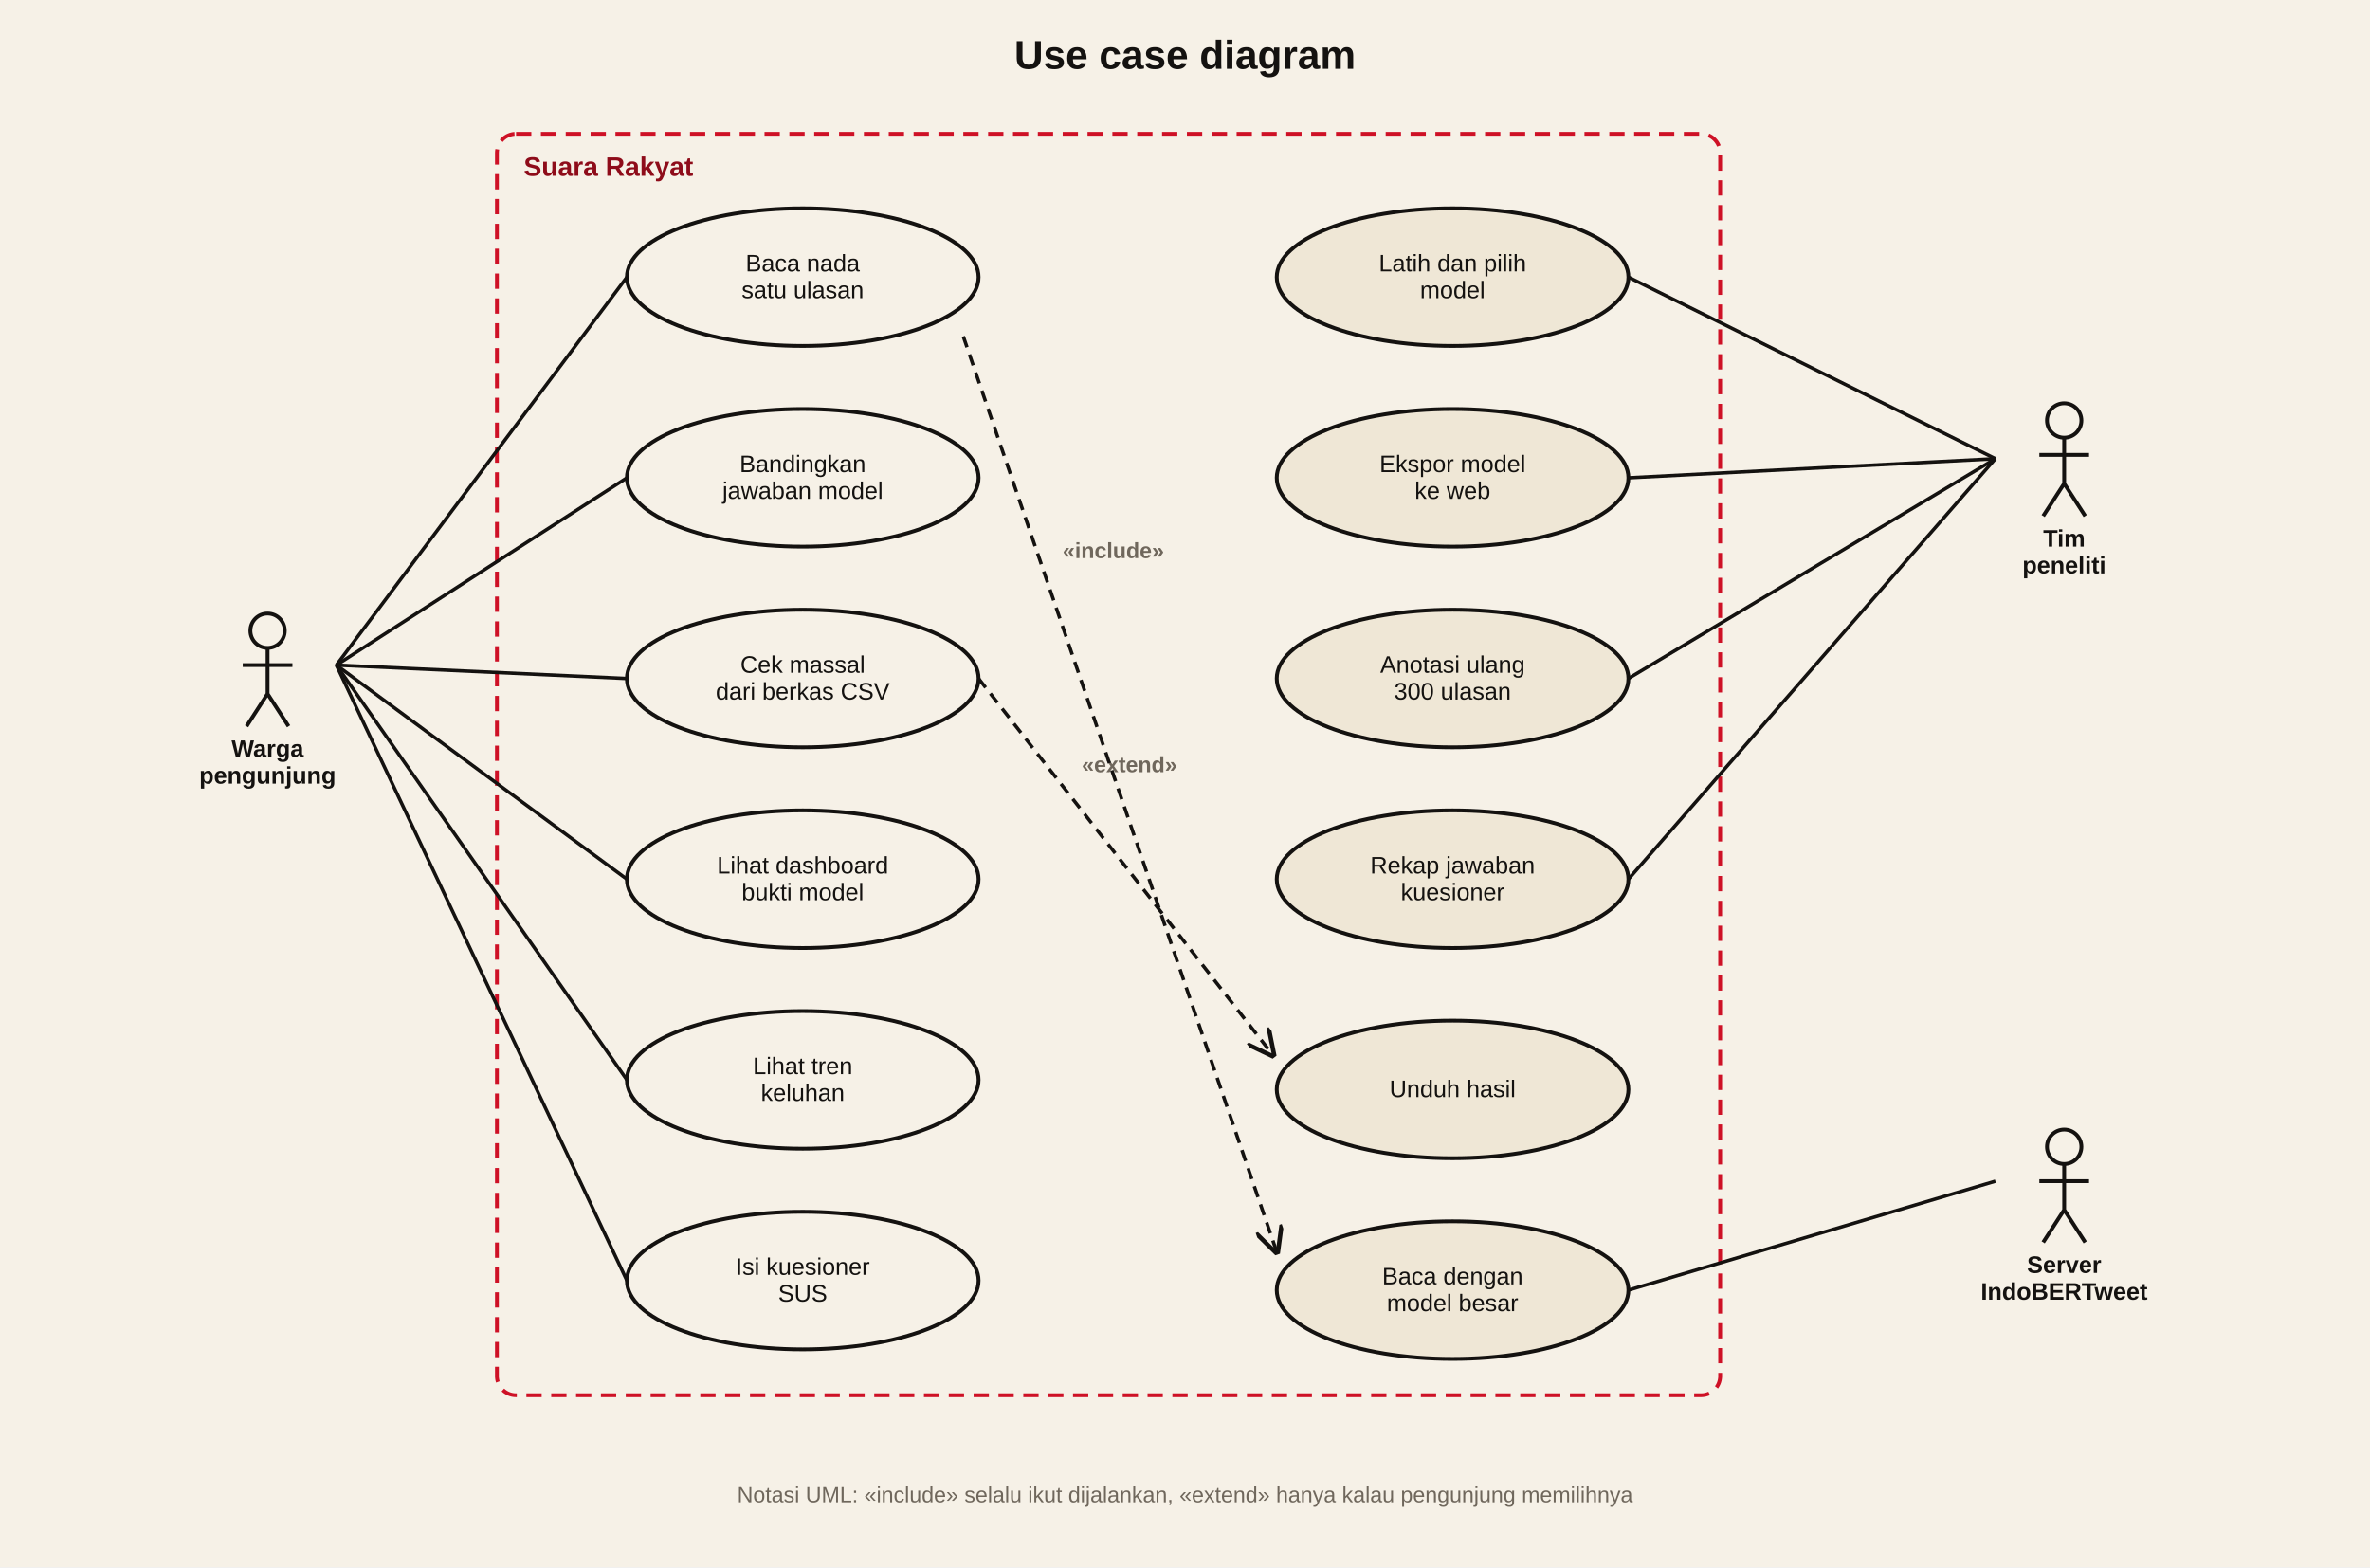
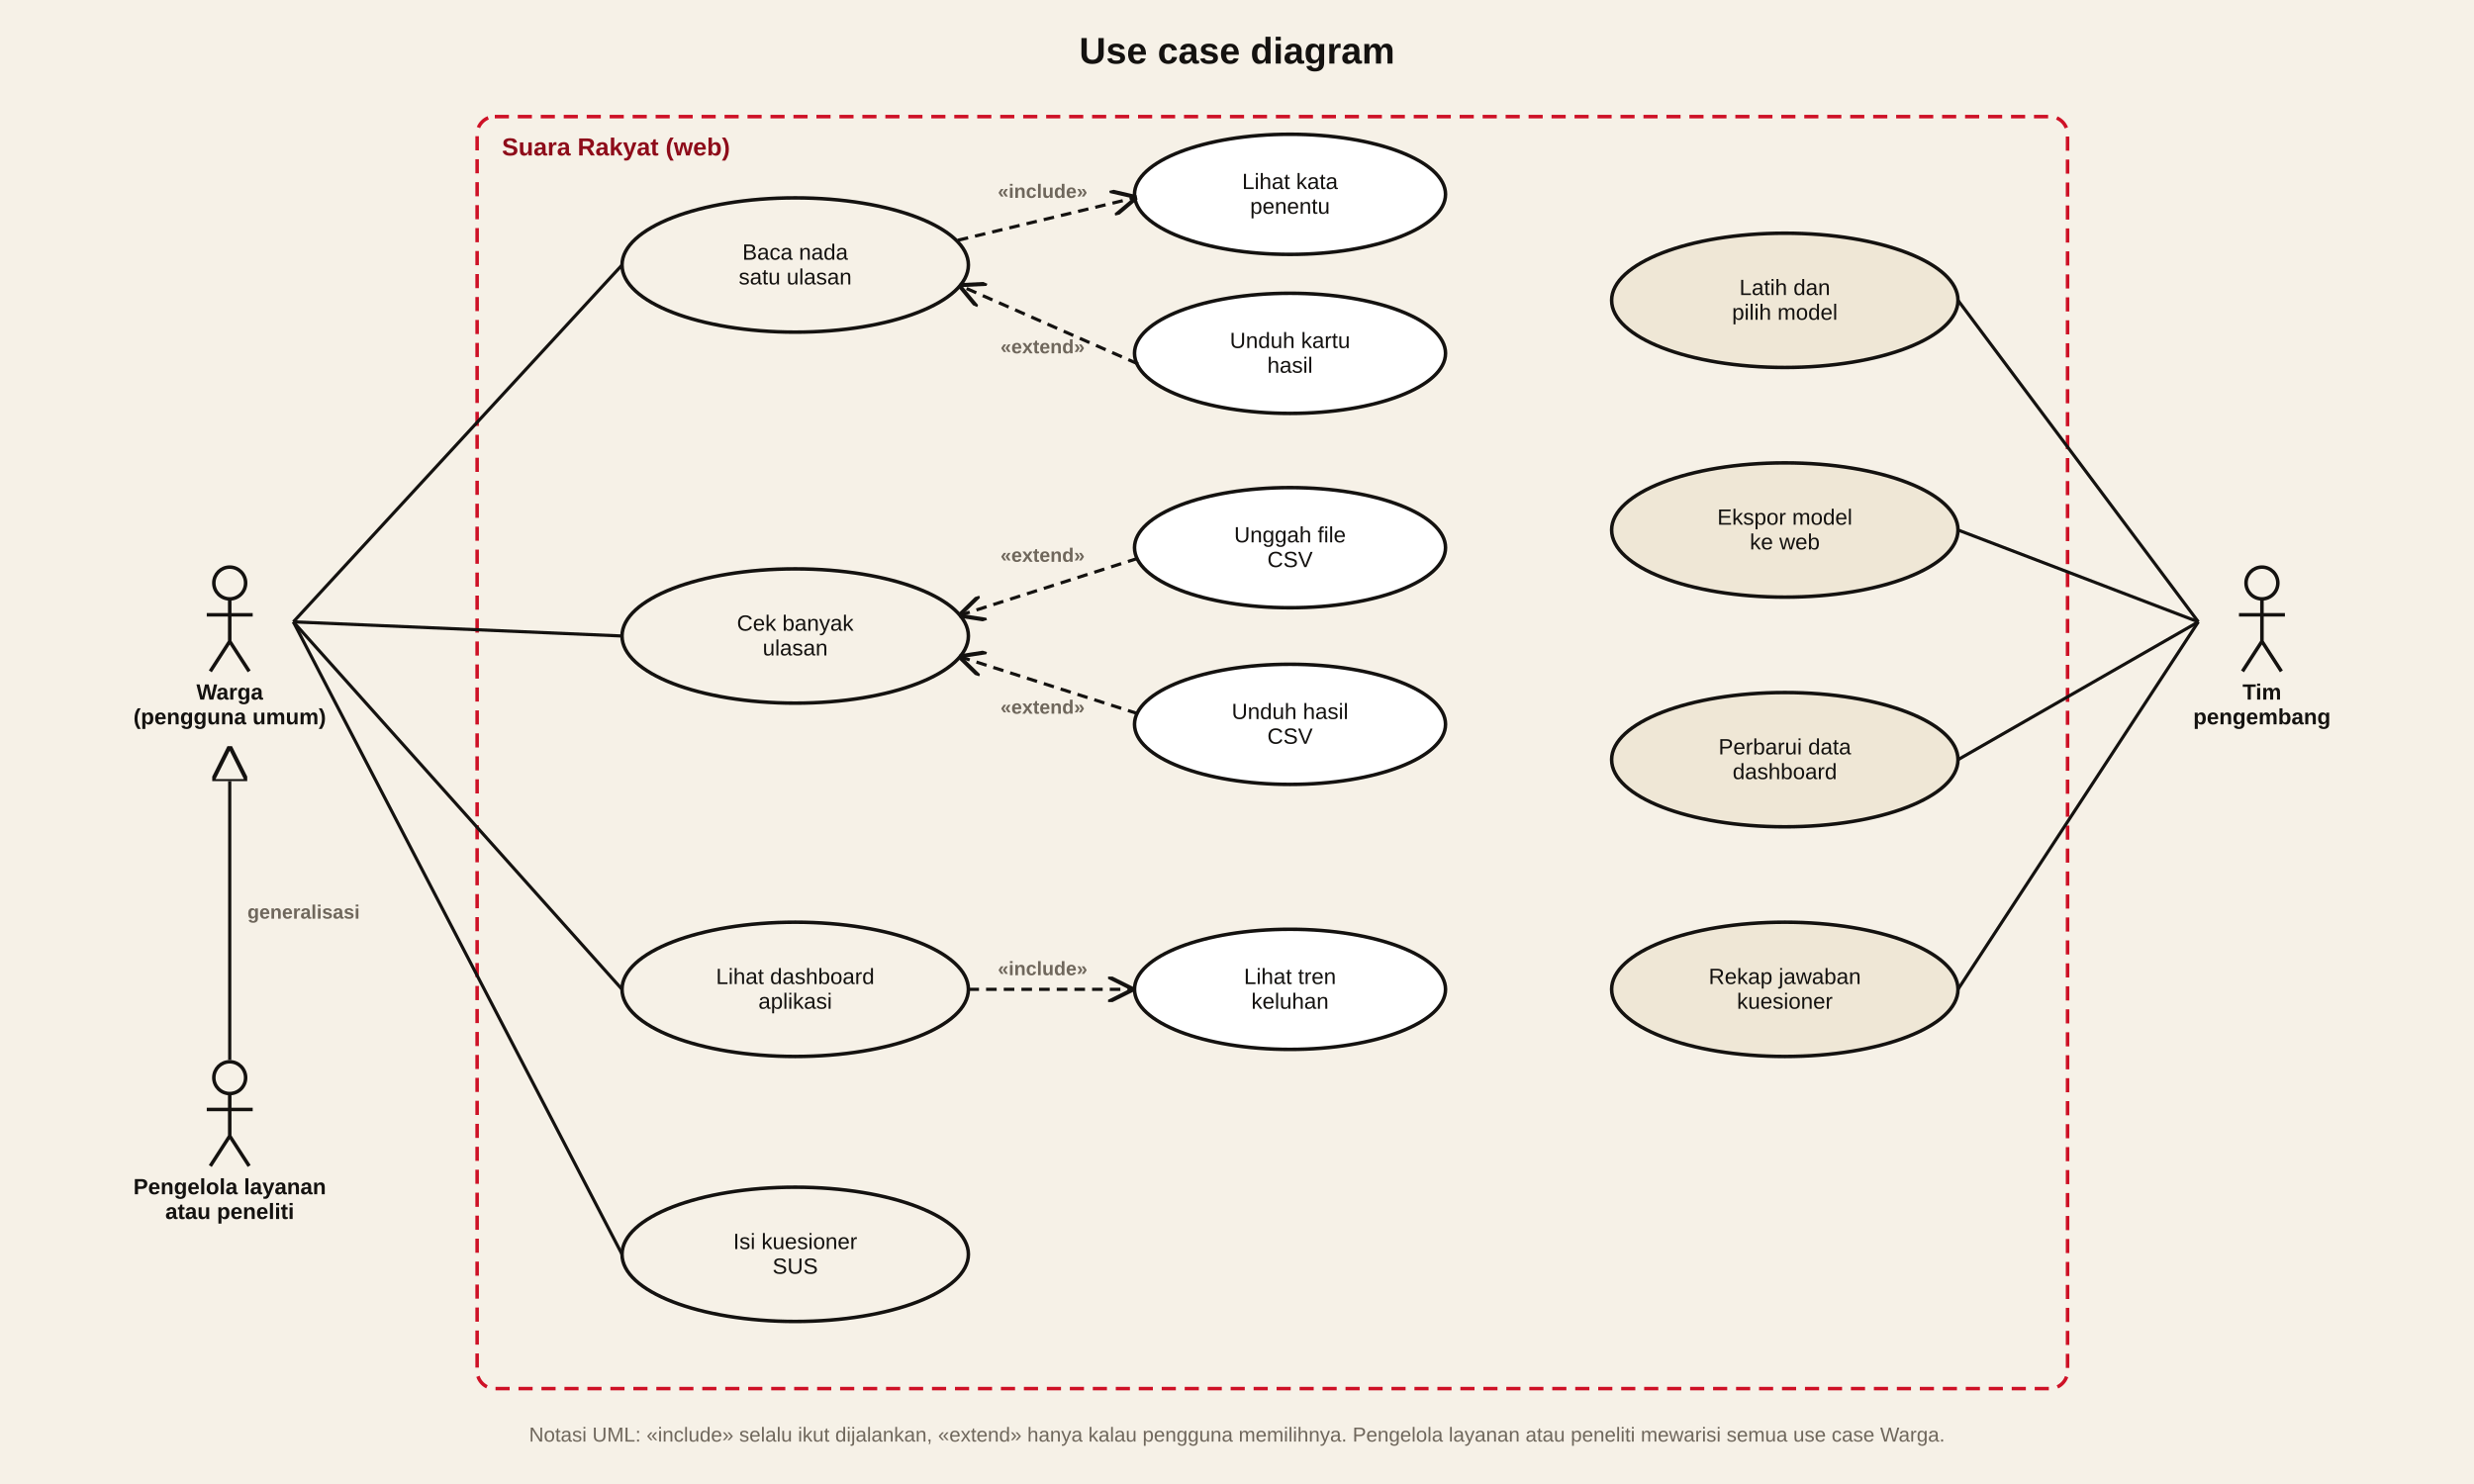
- <svg xmlns="http://www.w3.org/2000/svg" viewBox="0 0 1240 820" width="1240" height="820" role="img" aria-label="Use case diagram Suara Rakyat">
+ <svg xmlns="http://www.w3.org/2000/svg" viewBox="0 0 1400 840" width="1400" height="840" role="img" aria-label="Use case diagram Suara Rakyat">
  <defs>
    <marker id="panah" viewBox="0 0 10 10" refX="9" refY="5" markerWidth="7" markerHeight="7" orient="auto-start-reverse">
      <path d="M0,0L10,5L0,10Z" fill="#141210" />
    </marker>
    <marker id="panah-garis" viewBox="0 0 10 10" refX="9" refY="5" markerWidth="8" markerHeight="8" orient="auto-start-reverse">
      <path d="M0,0L10,5L0,10" fill="none" stroke="#141210" stroke-width="1.6" />
    </marker>
+     <marker id="segitiga" viewBox="0 0 12 12" refX="11" refY="6" markerWidth="11" markerHeight="11" orient="auto-start-reverse">
+       <path d="M0,0L12,6L0,12Z" fill="#f6f1e7" stroke="#141210" stroke-width="1.4" />
+     </marker>
  </defs>
-   <rect width="1240" height="820" fill="#f6f1e7" />
-   <text x="620.0" y="36.0" text-anchor="middle" font-family="Plus Jakarta Sans, Segoe UI, Arial, sans-serif" font-size="21" font-weight="800" fill="#141210">Use case diagram</text>
-   <rect x="260" y="70" width="640" height="660" rx="10" fill="none" stroke="#ce1126" stroke-width="2" stroke-dasharray="8 5" />
-   <text x="274.0" y="92.0" text-anchor="start" font-family="Plus Jakarta Sans, Segoe UI, Arial, sans-serif" font-size="14" font-weight="700" fill="#8e0c1a">Suara Rakyat</text>
-   <circle cx="140" cy="330" r="9" stroke="#141210" stroke-width="2" fill="none" />
-   <path d="M140,339V363M127,348H153M140,363L129,380M140,363L151,380" stroke="#141210" stroke-width="2" fill="none" />
-   <text x="140.0" y="396.0" text-anchor="middle" font-family="Plus Jakarta Sans, Segoe UI, Arial, sans-serif" font-size="12.5" font-weight="600" fill="#141210">Warga</text>
-   <text x="140.0" y="410.0" text-anchor="middle" font-family="Plus Jakarta Sans, Segoe UI, Arial, sans-serif" font-size="12.5" font-weight="600" fill="#141210">pengunjung</text>
-   <circle cx="1080" cy="220" r="9" stroke="#141210" stroke-width="2" fill="none" />
-   <path d="M1080,229V253M1067,238H1093M1080,253L1069,270M1080,253L1091,270" stroke="#141210" stroke-width="2" fill="none" />
-   <text x="1080.0" y="286.0" text-anchor="middle" font-family="Plus Jakarta Sans, Segoe UI, Arial, sans-serif" font-size="12.5" font-weight="600" fill="#141210">Tim</text>
-   <text x="1080.0" y="300.0" text-anchor="middle" font-family="Plus Jakarta Sans, Segoe UI, Arial, sans-serif" font-size="12.5" font-weight="600" fill="#141210">peneliti</text>
-   <circle cx="1080" cy="600" r="9" stroke="#141210" stroke-width="2" fill="none" />
-   <path d="M1080,609V633M1067,618H1093M1080,633L1069,650M1080,633L1091,650" stroke="#141210" stroke-width="2" fill="none" />
-   <text x="1080.0" y="666.0" text-anchor="middle" font-family="Plus Jakarta Sans, Segoe UI, Arial, sans-serif" font-size="12.5" font-weight="600" fill="#141210">Server</text>
-   <text x="1080.0" y="680.0" text-anchor="middle" font-family="Plus Jakarta Sans, Segoe UI, Arial, sans-serif" font-size="12.5" font-weight="600" fill="#141210">IndoBERTweet</text>
-   <ellipse cx="420.0" cy="145.0" rx="92.0" ry="36.0" fill="#f6f1e7" stroke="#141210" stroke-width="2" />
-   <text x="420.0" y="142.0" text-anchor="middle" font-family="Plus Jakarta Sans, Segoe UI, Arial, sans-serif" font-size="12.5" font-weight="500" fill="#141210">Baca nada</text>
-   <text x="420.0" y="156.0" text-anchor="middle" font-family="Plus Jakarta Sans, Segoe UI, Arial, sans-serif" font-size="12.5" font-weight="500" fill="#141210">satu ulasan</text>
-   <path d="M176.0,348.0L328.0,145.0" stroke="#141210" stroke-width="1.8" fill="none" marker-end="none" />
-   <ellipse cx="420.0" cy="250.0" rx="92.0" ry="36.0" fill="#f6f1e7" stroke="#141210" stroke-width="2" />
-   <text x="420.0" y="247.0" text-anchor="middle" font-family="Plus Jakarta Sans, Segoe UI, Arial, sans-serif" font-size="12.5" font-weight="500" fill="#141210">Bandingkan</text>
-   <text x="420.0" y="261.0" text-anchor="middle" font-family="Plus Jakarta Sans, Segoe UI, Arial, sans-serif" font-size="12.5" font-weight="500" fill="#141210">jawaban model</text>
-   <path d="M176.0,348.0L328.0,250.0" stroke="#141210" stroke-width="1.8" fill="none" marker-end="none" />
-   <ellipse cx="420.0" cy="355.0" rx="92.0" ry="36.0" fill="#f6f1e7" stroke="#141210" stroke-width="2" />
-   <text x="420.0" y="352.0" text-anchor="middle" font-family="Plus Jakarta Sans, Segoe UI, Arial, sans-serif" font-size="12.5" font-weight="500" fill="#141210">Cek massal</text>
-   <text x="420.0" y="366.0" text-anchor="middle" font-family="Plus Jakarta Sans, Segoe UI, Arial, sans-serif" font-size="12.5" font-weight="500" fill="#141210">dari berkas CSV</text>
-   <path d="M176.0,348.0L328.0,355.0" stroke="#141210" stroke-width="1.8" fill="none" marker-end="none" />
-   <ellipse cx="420.0" cy="460.0" rx="92.0" ry="36.0" fill="#f6f1e7" stroke="#141210" stroke-width="2" />
-   <text x="420.0" y="457.0" text-anchor="middle" font-family="Plus Jakarta Sans, Segoe UI, Arial, sans-serif" font-size="12.5" font-weight="500" fill="#141210">Lihat dashboard</text>
-   <text x="420.0" y="471.0" text-anchor="middle" font-family="Plus Jakarta Sans, Segoe UI, Arial, sans-serif" font-size="12.5" font-weight="500" fill="#141210">bukti model</text>
-   <path d="M176.0,348.0L328.0,460.0" stroke="#141210" stroke-width="1.8" fill="none" marker-end="none" />
-   <ellipse cx="420.0" cy="565.0" rx="92.0" ry="36.0" fill="#f6f1e7" stroke="#141210" stroke-width="2" />
-   <text x="420.0" y="562.0" text-anchor="middle" font-family="Plus Jakarta Sans, Segoe UI, Arial, sans-serif" font-size="12.5" font-weight="500" fill="#141210">Lihat tren</text>
-   <text x="420.0" y="576.0" text-anchor="middle" font-family="Plus Jakarta Sans, Segoe UI, Arial, sans-serif" font-size="12.5" font-weight="500" fill="#141210">keluhan</text>
-   <path d="M176.0,348.0L328.0,565.0" stroke="#141210" stroke-width="1.8" fill="none" marker-end="none" />
-   <ellipse cx="420.0" cy="670.0" rx="92.0" ry="36.0" fill="#f6f1e7" stroke="#141210" stroke-width="2" />
-   <text x="420.0" y="667.0" text-anchor="middle" font-family="Plus Jakarta Sans, Segoe UI, Arial, sans-serif" font-size="12.5" font-weight="500" fill="#141210">Isi kuesioner</text>
-   <text x="420.0" y="681.0" text-anchor="middle" font-family="Plus Jakarta Sans, Segoe UI, Arial, sans-serif" font-size="12.5" font-weight="500" fill="#141210">SUS</text>
-   <path d="M176.0,348.0L328.0,670.0" stroke="#141210" stroke-width="1.8" fill="none" marker-end="none" />
-   <ellipse cx="760.0" cy="145.0" rx="92.0" ry="36.0" fill="#efe7d6" stroke="#141210" stroke-width="2" />
-   <text x="760.0" y="142.0" text-anchor="middle" font-family="Plus Jakarta Sans, Segoe UI, Arial, sans-serif" font-size="12.5" font-weight="500" fill="#141210">Latih dan pilih</text>
-   <text x="760.0" y="156.0" text-anchor="middle" font-family="Plus Jakarta Sans, Segoe UI, Arial, sans-serif" font-size="12.5" font-weight="500" fill="#141210">model</text>
-   <path d="M1044.0,240.0L852.0,145.0" stroke="#141210" stroke-width="1.8" fill="none" marker-end="none" />
-   <ellipse cx="760.0" cy="250.0" rx="92.0" ry="36.0" fill="#efe7d6" stroke="#141210" stroke-width="2" />
-   <text x="760.0" y="247.0" text-anchor="middle" font-family="Plus Jakarta Sans, Segoe UI, Arial, sans-serif" font-size="12.5" font-weight="500" fill="#141210">Ekspor model</text>
-   <text x="760.0" y="261.0" text-anchor="middle" font-family="Plus Jakarta Sans, Segoe UI, Arial, sans-serif" font-size="12.5" font-weight="500" fill="#141210">ke web</text>
-   <path d="M1044.0,240.0L852.0,250.0" stroke="#141210" stroke-width="1.8" fill="none" marker-end="none" />
-   <ellipse cx="760.0" cy="355.0" rx="92.0" ry="36.0" fill="#efe7d6" stroke="#141210" stroke-width="2" />
-   <text x="760.0" y="352.0" text-anchor="middle" font-family="Plus Jakarta Sans, Segoe UI, Arial, sans-serif" font-size="12.5" font-weight="500" fill="#141210">Anotasi ulang</text>
-   <text x="760.0" y="366.0" text-anchor="middle" font-family="Plus Jakarta Sans, Segoe UI, Arial, sans-serif" font-size="12.5" font-weight="500" fill="#141210">300 ulasan</text>
-   <path d="M1044.0,240.0L852.0,355.0" stroke="#141210" stroke-width="1.8" fill="none" marker-end="none" />
-   <ellipse cx="760.0" cy="460.0" rx="92.0" ry="36.0" fill="#efe7d6" stroke="#141210" stroke-width="2" />
-   <text x="760.0" y="457.0" text-anchor="middle" font-family="Plus Jakarta Sans, Segoe UI, Arial, sans-serif" font-size="12.5" font-weight="500" fill="#141210">Rekap jawaban</text>
-   <text x="760.0" y="471.0" text-anchor="middle" font-family="Plus Jakarta Sans, Segoe UI, Arial, sans-serif" font-size="12.5" font-weight="500" fill="#141210">kuesioner</text>
-   <path d="M1044.0,240.0L852.0,460.0" stroke="#141210" stroke-width="1.8" fill="none" marker-end="none" />
-   <ellipse cx="760.0" cy="570.0" rx="92.0" ry="36.0" fill="#efe7d6" stroke="#141210" stroke-width="2" />
-   <text x="760.0" y="574.0" text-anchor="middle" font-family="Plus Jakarta Sans, Segoe UI, Arial, sans-serif" font-size="12.5" font-weight="500" fill="#141210">Unduh hasil</text>
-   <ellipse cx="760.0" cy="675.0" rx="92.0" ry="36.0" fill="#efe7d6" stroke="#141210" stroke-width="2" />
-   <text x="760.0" y="672.0" text-anchor="middle" font-family="Plus Jakarta Sans, Segoe UI, Arial, sans-serif" font-size="12.5" font-weight="500" fill="#141210">Baca dengan</text>
-   <text x="760.0" y="686.0" text-anchor="middle" font-family="Plus Jakarta Sans, Segoe UI, Arial, sans-serif" font-size="12.5" font-weight="500" fill="#141210">model besar</text>
-   <path d="M1044.0,618.0L852.0,675.0" stroke="#141210" stroke-width="1.8" fill="none" marker-end="none" />
-   <path d="M512.0,355.0L666.0,552.0" stroke="#141210" stroke-width="1.8" fill="none" stroke-dasharray="6 4" marker-end="url(#panah-garis)" />
-   <text x="566.0" y="404.0" text-anchor="start" font-family="Plus Jakarta Sans, Segoe UI, Arial, sans-serif" font-size="11.5" font-weight="600" fill="#6f675c">«extend»</text>
-   <path d="M504.0,176.0L668.0,655.0" stroke="#141210" stroke-width="1.8" fill="none" stroke-dasharray="6 4" marker-end="url(#panah-garis)" />
-   <text x="556.0" y="292.0" text-anchor="start" font-family="Plus Jakarta Sans, Segoe UI, Arial, sans-serif" font-size="11.5" font-weight="600" fill="#6f675c">«include»</text>
-   <text x="620.0" y="786.0" text-anchor="middle" font-family="Plus Jakarta Sans, Segoe UI, Arial, sans-serif" font-size="11.5" font-weight="500" fill="#6f675c">Notasi UML: «include» selalu ikut dijalankan, «extend» hanya kalau pengunjung memilihnya</text>
+   <rect width="1400" height="840" fill="#f6f1e7" />
+   <text x="700.0" y="36.0" text-anchor="middle" font-family="Plus Jakarta Sans, Segoe UI, Arial, sans-serif" font-size="21" font-weight="800" fill="#141210" xml:space="preserve">Use case diagram</text>
+   <rect x="270" y="66" width="900" height="720" rx="10" fill="none" stroke="#ce1126" stroke-width="2" stroke-dasharray="8 5" />
+   <text x="284.0" y="88.0" text-anchor="start" font-family="Plus Jakarta Sans, Segoe UI, Arial, sans-serif" font-size="14" font-weight="700" fill="#8e0c1a" xml:space="preserve">Suara Rakyat (web)</text>
+   <circle cx="130" cy="330" r="9" stroke="#141210" stroke-width="2" fill="none" />
+   <path d="M130,339V363M117,348H143M130,363L119,380M130,363L141,380" stroke="#141210" stroke-width="2" fill="none" />
+   <text x="130.0" y="396.0" text-anchor="middle" font-family="Plus Jakarta Sans, Segoe UI, Arial, sans-serif" font-size="12.5" font-weight="600" fill="#141210" xml:space="preserve">Warga</text>
+   <text x="130.0" y="410.0" text-anchor="middle" font-family="Plus Jakarta Sans, Segoe UI, Arial, sans-serif" font-size="12.5" font-weight="600" fill="#141210" xml:space="preserve">(pengguna umum)</text>
+   <circle cx="130" cy="610" r="9" stroke="#141210" stroke-width="2" fill="none" />
+   <path d="M130,619V643M117,628H143M130,643L119,660M130,643L141,660" stroke="#141210" stroke-width="2" fill="none" />
+   <text x="130.0" y="676.0" text-anchor="middle" font-family="Plus Jakarta Sans, Segoe UI, Arial, sans-serif" font-size="12.5" font-weight="600" fill="#141210" xml:space="preserve">Pengelola layanan</text>
+   <text x="130.0" y="690.0" text-anchor="middle" font-family="Plus Jakarta Sans, Segoe UI, Arial, sans-serif" font-size="12.5" font-weight="600" fill="#141210" xml:space="preserve">atau peneliti</text>
+   <path d="M130.0,600.0L130.0,424.0" stroke="#141210" stroke-width="1.8" fill="none" marker-end="url(#segitiga)" />
+   <text x="140.0" y="520.0" text-anchor="start" font-family="Plus Jakarta Sans, Segoe UI, Arial, sans-serif" font-size="11" font-weight="600" fill="#6f675c" xml:space="preserve">generalisasi</text>
+   <circle cx="1280" cy="330" r="9" stroke="#141210" stroke-width="2" fill="none" />
+   <path d="M1280,339V363M1267,348H1293M1280,363L1269,380M1280,363L1291,380" stroke="#141210" stroke-width="2" fill="none" />
+   <text x="1280.0" y="396.0" text-anchor="middle" font-family="Plus Jakarta Sans, Segoe UI, Arial, sans-serif" font-size="12.5" font-weight="600" fill="#141210" xml:space="preserve">Tim</text>
+   <text x="1280.0" y="410.0" text-anchor="middle" font-family="Plus Jakarta Sans, Segoe UI, Arial, sans-serif" font-size="12.5" font-weight="600" fill="#141210" xml:space="preserve">pengembang</text>
+   <ellipse cx="450.0" cy="150.0" rx="98.0" ry="38.0" fill="#f6f1e7" stroke="#141210" stroke-width="2" />
+   <text x="450.0" y="147.0" text-anchor="middle" font-family="Plus Jakarta Sans, Segoe UI, Arial, sans-serif" font-size="12.5" font-weight="500" fill="#141210" xml:space="preserve">Baca nada</text>
+   <text x="450.0" y="161.0" text-anchor="middle" font-family="Plus Jakarta Sans, Segoe UI, Arial, sans-serif" font-size="12.5" font-weight="500" fill="#141210" xml:space="preserve">satu ulasan</text>
+   <ellipse cx="450.0" cy="360.0" rx="98.0" ry="38.0" fill="#f6f1e7" stroke="#141210" stroke-width="2" />
+   <text x="450.0" y="357.0" text-anchor="middle" font-family="Plus Jakarta Sans, Segoe UI, Arial, sans-serif" font-size="12.5" font-weight="500" fill="#141210" xml:space="preserve">Cek banyak</text>
+   <text x="450.0" y="371.0" text-anchor="middle" font-family="Plus Jakarta Sans, Segoe UI, Arial, sans-serif" font-size="12.5" font-weight="500" fill="#141210" xml:space="preserve">ulasan</text>
+   <ellipse cx="450.0" cy="560.0" rx="98.0" ry="38.0" fill="#f6f1e7" stroke="#141210" stroke-width="2" />
+   <text x="450.0" y="557.0" text-anchor="middle" font-family="Plus Jakarta Sans, Segoe UI, Arial, sans-serif" font-size="12.5" font-weight="500" fill="#141210" xml:space="preserve">Lihat dashboard</text>
+   <text x="450.0" y="571.0" text-anchor="middle" font-family="Plus Jakarta Sans, Segoe UI, Arial, sans-serif" font-size="12.5" font-weight="500" fill="#141210" xml:space="preserve">aplikasi</text>
+   <ellipse cx="450.0" cy="710.0" rx="98.0" ry="38.0" fill="#f6f1e7" stroke="#141210" stroke-width="2" />
+   <text x="450.0" y="707.0" text-anchor="middle" font-family="Plus Jakarta Sans, Segoe UI, Arial, sans-serif" font-size="12.5" font-weight="500" fill="#141210" xml:space="preserve">Isi kuesioner</text>
+   <text x="450.0" y="721.0" text-anchor="middle" font-family="Plus Jakarta Sans, Segoe UI, Arial, sans-serif" font-size="12.5" font-weight="500" fill="#141210" xml:space="preserve">SUS</text>
+   <ellipse cx="730.0" cy="110.0" rx="88.0" ry="34.0" fill="#ffffff" stroke="#141210" stroke-width="2" />
+   <text x="730.0" y="107.0" text-anchor="middle" font-family="Plus Jakarta Sans, Segoe UI, Arial, sans-serif" font-size="12.5" font-weight="500" fill="#141210" xml:space="preserve">Lihat kata</text>
+   <text x="730.0" y="121.0" text-anchor="middle" font-family="Plus Jakarta Sans, Segoe UI, Arial, sans-serif" font-size="12.5" font-weight="500" fill="#141210" xml:space="preserve">penentu</text>
+   <ellipse cx="730.0" cy="200.0" rx="88.0" ry="34.0" fill="#ffffff" stroke="#141210" stroke-width="2" />
+   <text x="730.0" y="197.0" text-anchor="middle" font-family="Plus Jakarta Sans, Segoe UI, Arial, sans-serif" font-size="12.5" font-weight="500" fill="#141210" xml:space="preserve">Unduh kartu</text>
+   <text x="730.0" y="211.0" text-anchor="middle" font-family="Plus Jakarta Sans, Segoe UI, Arial, sans-serif" font-size="12.5" font-weight="500" fill="#141210" xml:space="preserve">hasil</text>
+   <ellipse cx="730.0" cy="310.0" rx="88.0" ry="34.0" fill="#ffffff" stroke="#141210" stroke-width="2" />
+   <text x="730.0" y="307.0" text-anchor="middle" font-family="Plus Jakarta Sans, Segoe UI, Arial, sans-serif" font-size="12.5" font-weight="500" fill="#141210" xml:space="preserve">Unggah file</text>
+   <text x="730.0" y="321.0" text-anchor="middle" font-family="Plus Jakarta Sans, Segoe UI, Arial, sans-serif" font-size="12.5" font-weight="500" fill="#141210" xml:space="preserve">CSV</text>
+   <ellipse cx="730.0" cy="410.0" rx="88.0" ry="34.0" fill="#ffffff" stroke="#141210" stroke-width="2" />
+   <text x="730.0" y="407.0" text-anchor="middle" font-family="Plus Jakarta Sans, Segoe UI, Arial, sans-serif" font-size="12.5" font-weight="500" fill="#141210" xml:space="preserve">Unduh hasil</text>
+   <text x="730.0" y="421.0" text-anchor="middle" font-family="Plus Jakarta Sans, Segoe UI, Arial, sans-serif" font-size="12.5" font-weight="500" fill="#141210" xml:space="preserve">CSV</text>
+   <ellipse cx="730.0" cy="560.0" rx="88.0" ry="34.0" fill="#ffffff" stroke="#141210" stroke-width="2" />
+   <text x="730.0" y="557.0" text-anchor="middle" font-family="Plus Jakarta Sans, Segoe UI, Arial, sans-serif" font-size="12.5" font-weight="500" fill="#141210" xml:space="preserve">Lihat tren</text>
+   <text x="730.0" y="571.0" text-anchor="middle" font-family="Plus Jakarta Sans, Segoe UI, Arial, sans-serif" font-size="12.5" font-weight="500" fill="#141210" xml:space="preserve">keluhan</text>
+   <ellipse cx="1010.0" cy="170.0" rx="98.0" ry="38.0" fill="#efe7d6" stroke="#141210" stroke-width="2" />
+   <text x="1010.0" y="167.0" text-anchor="middle" font-family="Plus Jakarta Sans, Segoe UI, Arial, sans-serif" font-size="12.5" font-weight="500" fill="#141210" xml:space="preserve">Latih dan</text>
+   <text x="1010.0" y="181.0" text-anchor="middle" font-family="Plus Jakarta Sans, Segoe UI, Arial, sans-serif" font-size="12.5" font-weight="500" fill="#141210" xml:space="preserve">pilih model</text>
+   <ellipse cx="1010.0" cy="300.0" rx="98.0" ry="38.0" fill="#efe7d6" stroke="#141210" stroke-width="2" />
+   <text x="1010.0" y="297.0" text-anchor="middle" font-family="Plus Jakarta Sans, Segoe UI, Arial, sans-serif" font-size="12.5" font-weight="500" fill="#141210" xml:space="preserve">Ekspor model</text>
+   <text x="1010.0" y="311.0" text-anchor="middle" font-family="Plus Jakarta Sans, Segoe UI, Arial, sans-serif" font-size="12.5" font-weight="500" fill="#141210" xml:space="preserve">ke web</text>
+   <ellipse cx="1010.0" cy="430.0" rx="98.0" ry="38.0" fill="#efe7d6" stroke="#141210" stroke-width="2" />
+   <text x="1010.0" y="427.0" text-anchor="middle" font-family="Plus Jakarta Sans, Segoe UI, Arial, sans-serif" font-size="12.5" font-weight="500" fill="#141210" xml:space="preserve">Perbarui data</text>
+   <text x="1010.0" y="441.0" text-anchor="middle" font-family="Plus Jakarta Sans, Segoe UI, Arial, sans-serif" font-size="12.5" font-weight="500" fill="#141210" xml:space="preserve">dashboard</text>
+   <ellipse cx="1010.0" cy="560.0" rx="98.0" ry="38.0" fill="#efe7d6" stroke="#141210" stroke-width="2" />
+   <text x="1010.0" y="557.0" text-anchor="middle" font-family="Plus Jakarta Sans, Segoe UI, Arial, sans-serif" font-size="12.5" font-weight="500" fill="#141210" xml:space="preserve">Rekap jawaban</text>
+   <text x="1010.0" y="571.0" text-anchor="middle" font-family="Plus Jakarta Sans, Segoe UI, Arial, sans-serif" font-size="12.5" font-weight="500" fill="#141210" xml:space="preserve">kuesioner</text>
+   <path d="M166.0,352.0L352.0,150.0" stroke="#141210" stroke-width="1.8" fill="none" marker-end="none" />
+   <path d="M166.0,352.0L352.0,360.0" stroke="#141210" stroke-width="1.8" fill="none" marker-end="none" />
+   <path d="M166.0,352.0L352.0,560.0" stroke="#141210" stroke-width="1.8" fill="none" marker-end="none" />
+   <path d="M166.0,352.0L352.0,710.0" stroke="#141210" stroke-width="1.8" fill="none" marker-end="none" />
+   <path d="M1244.0,352.0L1108.0,170.0" stroke="#141210" stroke-width="1.8" fill="none" marker-end="none" />
+   <path d="M1244.0,352.0L1108.0,300.0" stroke="#141210" stroke-width="1.8" fill="none" marker-end="none" />
+   <path d="M1244.0,352.0L1108.0,430.0" stroke="#141210" stroke-width="1.8" fill="none" marker-end="none" />
+   <path d="M1244.0,352.0L1108.0,560.0" stroke="#141210" stroke-width="1.8" fill="none" marker-end="none" />
+   <path d="M542.0,136.0L642.0,112.0" stroke="#141210" stroke-width="1.8" fill="none" stroke-dasharray="6 4" marker-end="url(#panah-garis)" />
+   <text x="590.0" y="112.0" text-anchor="middle" font-family="Plus Jakarta Sans, Segoe UI, Arial, sans-serif" font-size="11" font-weight="600" fill="#6f675c" xml:space="preserve">«include»</text>
+   <path d="M644.0,206.0L544.0,162.0" stroke="#141210" stroke-width="1.8" fill="none" stroke-dasharray="6 4" marker-end="url(#panah-garis)" />
+   <text x="590.0" y="200.0" text-anchor="middle" font-family="Plus Jakarta Sans, Segoe UI, Arial, sans-serif" font-size="11" font-weight="600" fill="#6f675c" xml:space="preserve">«extend»</text>
+   <path d="M644.0,316.0L544.0,348.0" stroke="#141210" stroke-width="1.8" fill="none" stroke-dasharray="6 4" marker-end="url(#panah-garis)" />
+   <text x="590.0" y="318.0" text-anchor="middle" font-family="Plus Jakarta Sans, Segoe UI, Arial, sans-serif" font-size="11" font-weight="600" fill="#6f675c" xml:space="preserve">«extend»</text>
+   <path d="M644.0,404.0L544.0,372.0" stroke="#141210" stroke-width="1.8" fill="none" stroke-dasharray="6 4" marker-end="url(#panah-garis)" />
+   <text x="590.0" y="404.0" text-anchor="middle" font-family="Plus Jakarta Sans, Segoe UI, Arial, sans-serif" font-size="11" font-weight="600" fill="#6f675c" xml:space="preserve">«extend»</text>
+   <path d="M548.0,560.0L640.0,560.0" stroke="#141210" stroke-width="1.8" fill="none" stroke-dasharray="6 4" marker-end="url(#panah-garis)" />
+   <text x="590.0" y="552.0" text-anchor="middle" font-family="Plus Jakarta Sans, Segoe UI, Arial, sans-serif" font-size="11" font-weight="600" fill="#6f675c" xml:space="preserve">«include»</text>
+   <text x="700.0" y="816.0" text-anchor="middle" font-family="Plus Jakarta Sans, Segoe UI, Arial, sans-serif" font-size="11.5" font-weight="500" fill="#6f675c" xml:space="preserve">Notasi UML: «include» selalu ikut dijalankan, «extend» hanya kalau pengguna memilihnya. Pengelola layanan atau peneliti mewarisi semua use case Warga.</text>
</svg>
